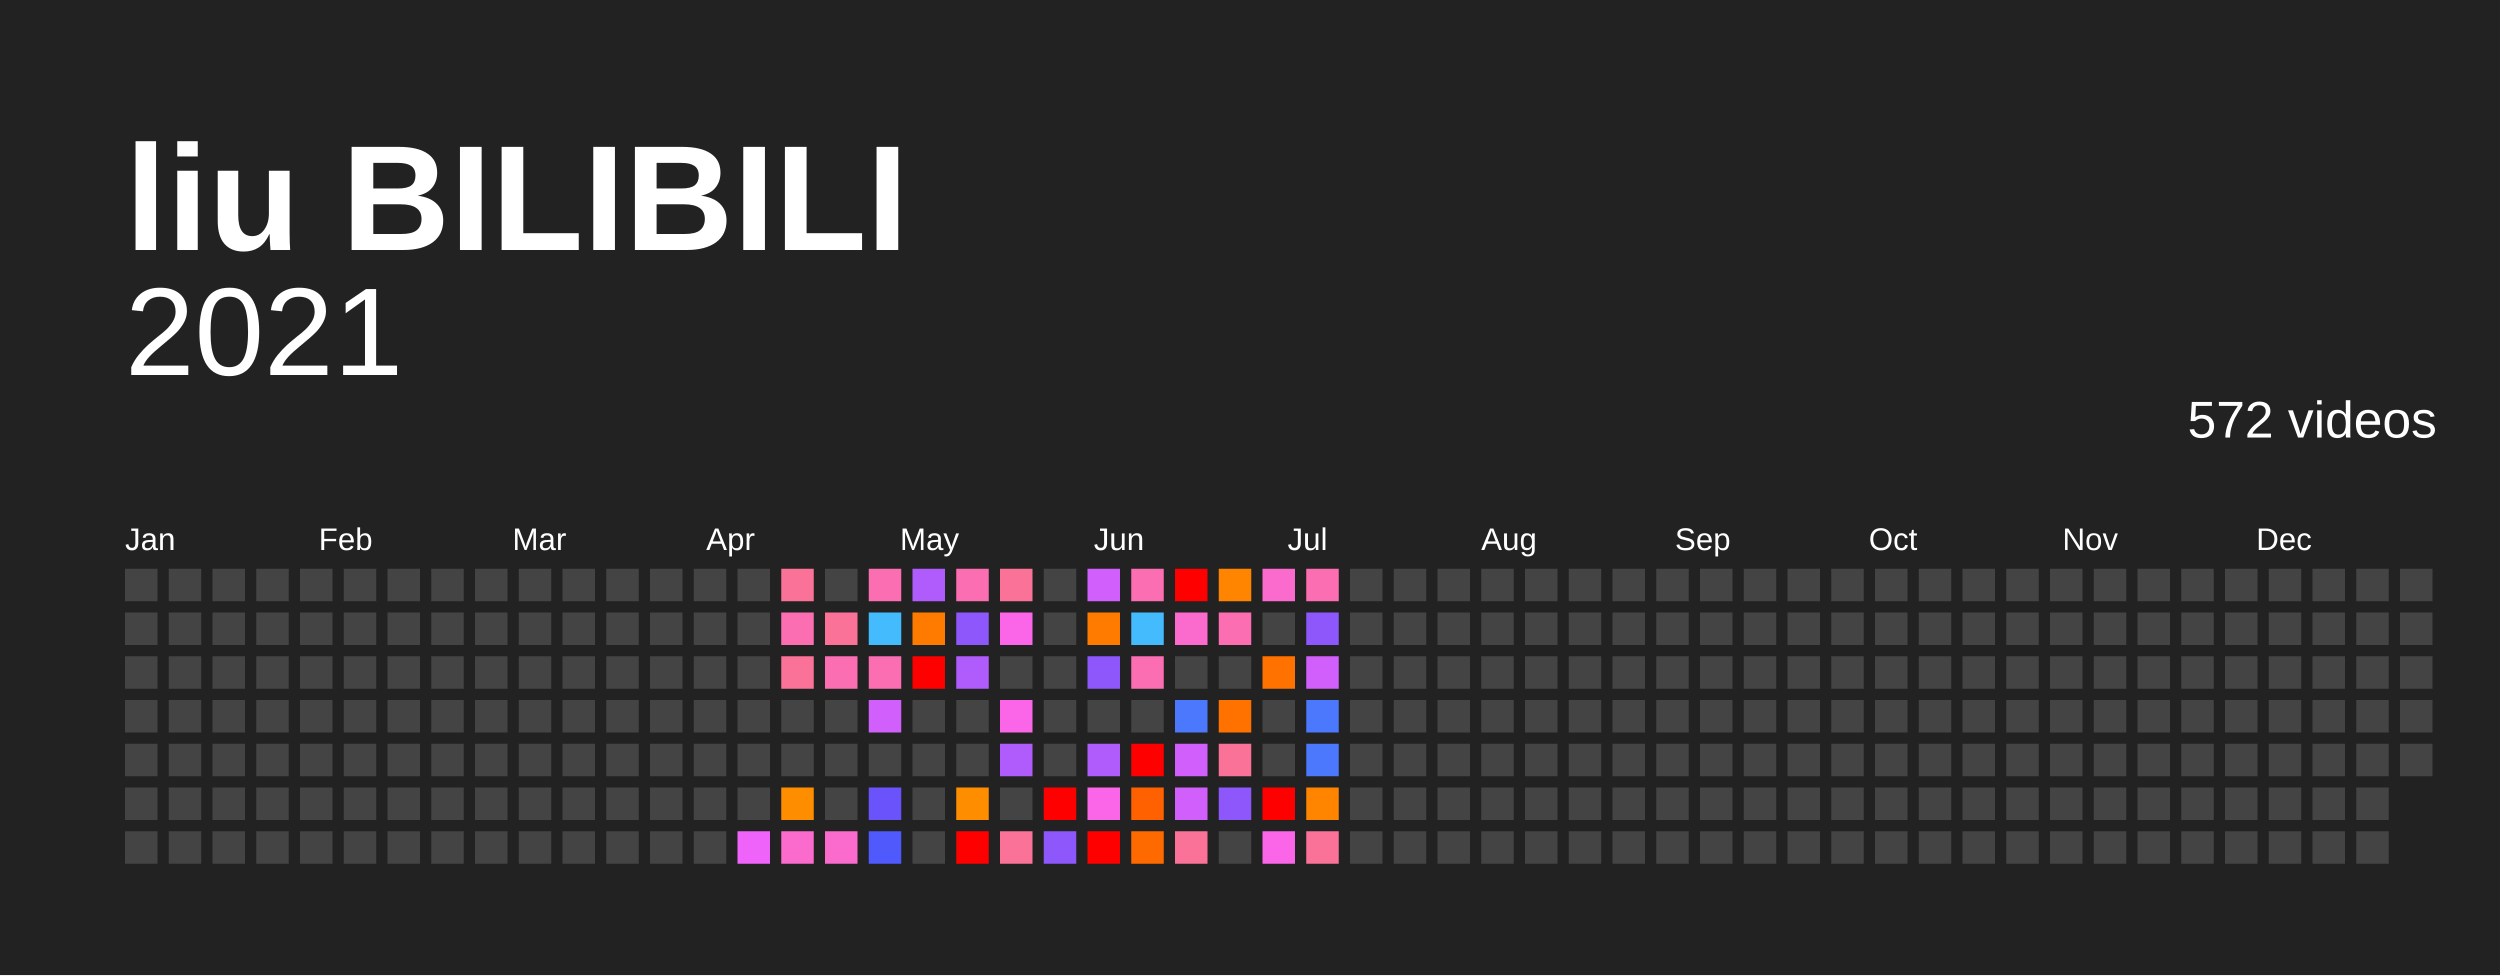
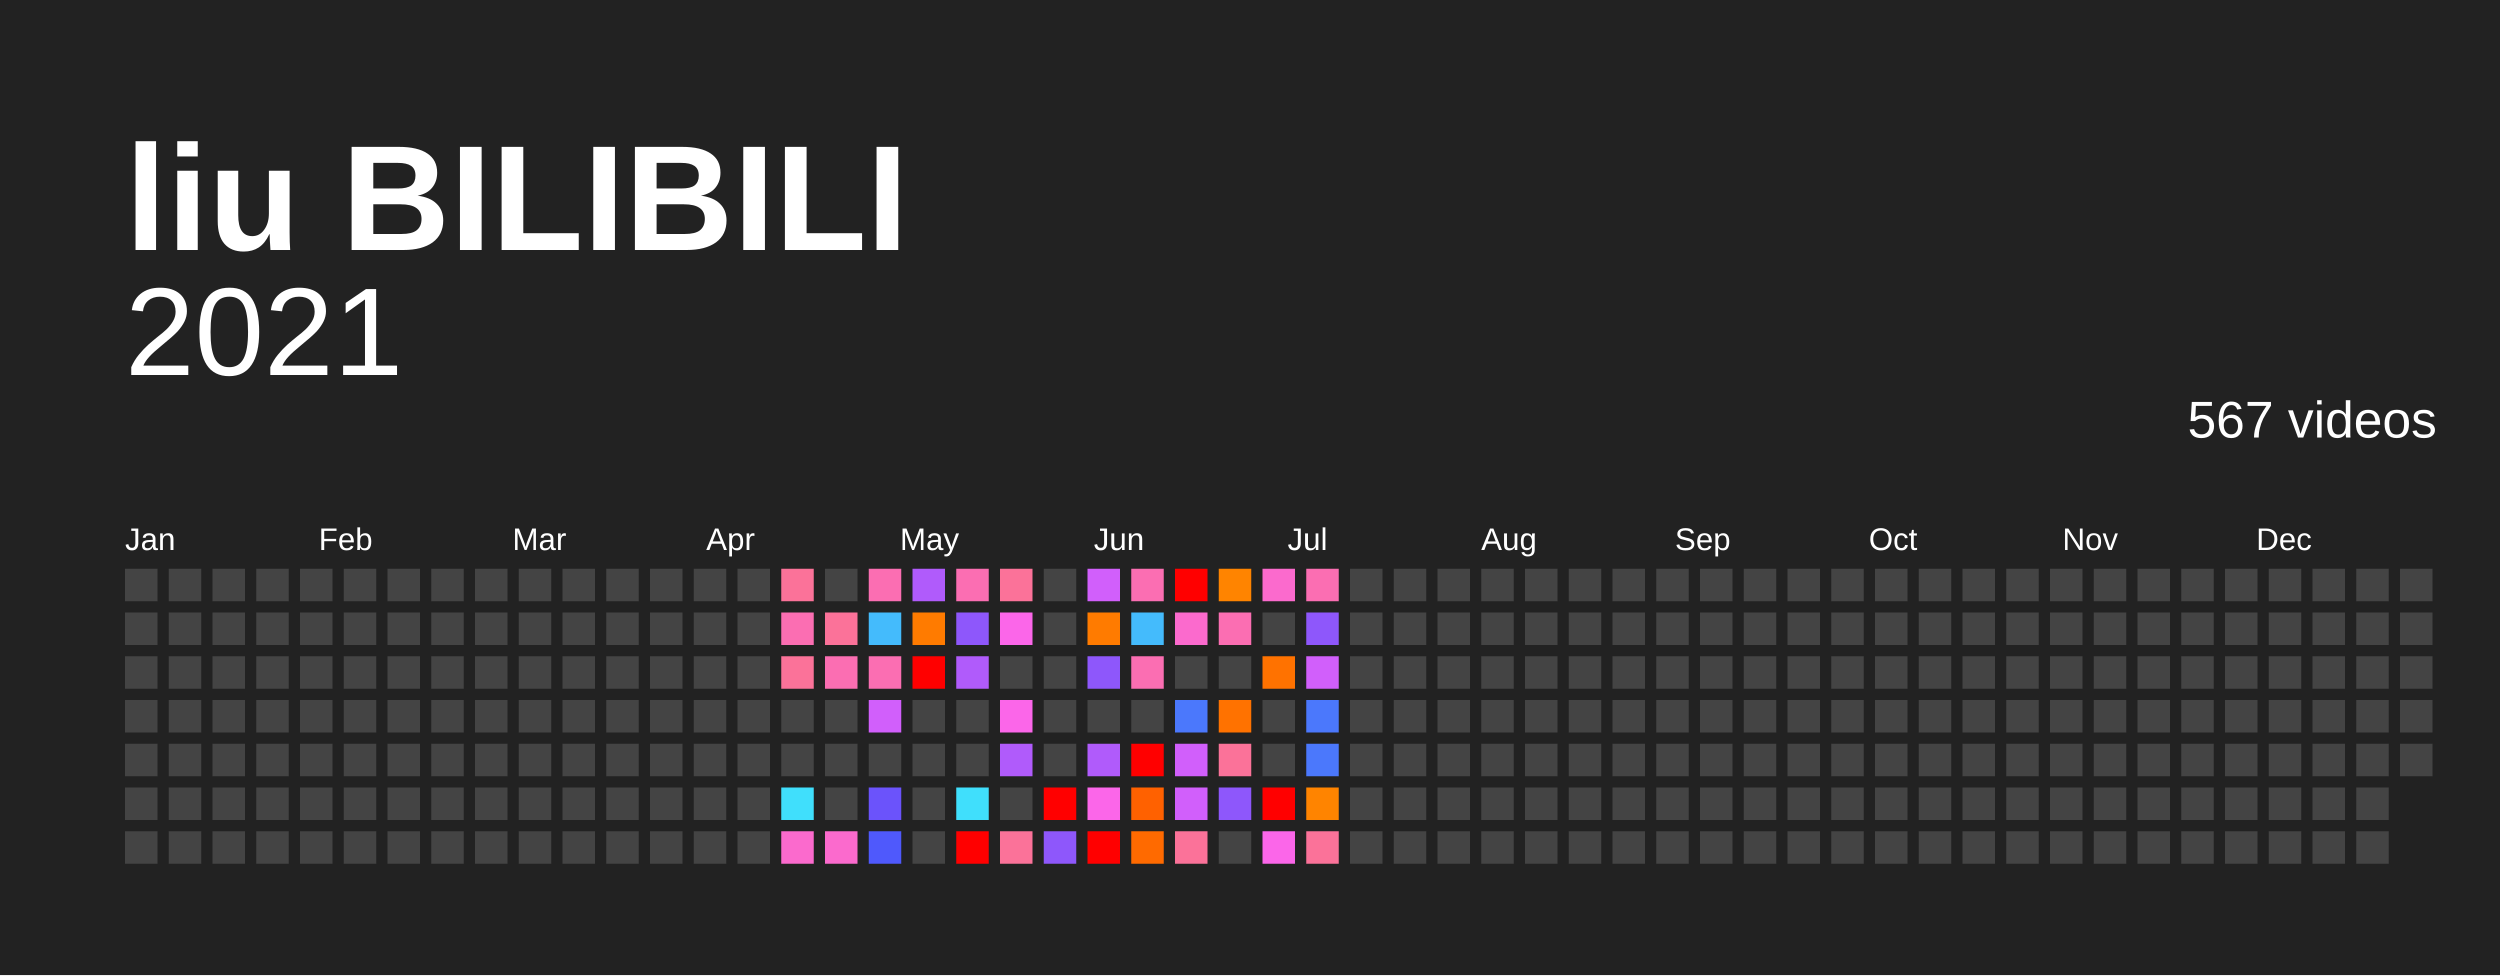
<svg xmlns="http://www.w3.org/2000/svg" baseProfile="full" height="78mm" version="1.1" viewBox="0,0,200,78" width="200mm">
  <defs />
  <rect fill="#222222" height="78" width="200" x="0" y="0" />
  <text fill="#FFFFFF" style="font-size:12px; font-family:Arial; font-weight:bold;" x="10" y="20">liu BILIBILI</text>
  <text alignment-baseline="hanging" fill="#FFFFFF" style="font-size:10.0px; font-family:Arial;" x="10" y="30">2021</text>
-   <text alignment-baseline="hanging" fill="#FFFFFF" style="font-size:4.125px; font-family:Arial;" x="175" y="35">572 videos</text>
+   <text alignment-baseline="hanging" fill="#FFFFFF" style="font-size:4.125px; font-family:Arial;" x="175" y="35">567 videos</text>
  <text fill="#FFFFFF" style="font-size:2.5px; font-family:Arial" x="10.0" y="44">Jan</text>
  <text fill="#FFFFFF" style="font-size:2.5px; font-family:Arial" x="25.5" y="44">Feb</text>
  <text fill="#FFFFFF" style="font-size:2.5px; font-family:Arial" x="41.0" y="44">Mar</text>
  <text fill="#FFFFFF" style="font-size:2.5px; font-family:Arial" x="56.5" y="44">Apr</text>
  <text fill="#FFFFFF" style="font-size:2.5px; font-family:Arial" x="72.0" y="44">May</text>
  <text fill="#FFFFFF" style="font-size:2.5px; font-family:Arial" x="87.5" y="44">Jun</text>
  <text fill="#FFFFFF" style="font-size:2.5px; font-family:Arial" x="103.0" y="44">Jul</text>
  <text fill="#FFFFFF" style="font-size:2.5px; font-family:Arial" x="118.5" y="44">Aug</text>
  <text fill="#FFFFFF" style="font-size:2.5px; font-family:Arial" x="134.0" y="44">Sep</text>
  <text fill="#FFFFFF" style="font-size:2.5px; font-family:Arial" x="149.5" y="44">Oct</text>
  <text fill="#FFFFFF" style="font-size:2.5px; font-family:Arial" x="165.0" y="44">Nov</text>
  <text fill="#FFFFFF" style="font-size:2.5px; font-family:Arial" x="180.5" y="44">Dec</text>
  <rect fill="#444444" height="2.6" width="2.6" x="10.0" y="45.5" />
  <rect fill="#444444" height="2.6" width="2.6" x="10.0" y="49.0" />
  <rect fill="#444444" height="2.6" width="2.6" x="10.0" y="52.5" />
  <rect fill="#444444" height="2.6" width="2.6" x="10.0" y="56.0" />
  <rect fill="#444444" height="2.6" width="2.6" x="10.0" y="59.5" />
  <rect fill="#444444" height="2.6" width="2.6" x="10.0" y="63.0" />
  <rect fill="#444444" height="2.6" width="2.6" x="10.0" y="66.5" />
  <rect fill="#444444" height="2.6" width="2.6" x="13.5" y="45.5" />
  <rect fill="#444444" height="2.6" width="2.6" x="13.5" y="49.0" />
  <rect fill="#444444" height="2.6" width="2.6" x="13.5" y="52.5" />
  <rect fill="#444444" height="2.6" width="2.6" x="13.5" y="56.0" />
  <rect fill="#444444" height="2.6" width="2.6" x="13.5" y="59.5" />
  <rect fill="#444444" height="2.6" width="2.6" x="13.5" y="63.0" />
  <rect fill="#444444" height="2.6" width="2.6" x="13.5" y="66.5" />
  <rect fill="#444444" height="2.6" width="2.6" x="17.0" y="45.5" />
  <rect fill="#444444" height="2.6" width="2.6" x="17.0" y="49.0" />
  <rect fill="#444444" height="2.6" width="2.6" x="17.0" y="52.5" />
  <rect fill="#444444" height="2.6" width="2.6" x="17.0" y="56.0" />
  <rect fill="#444444" height="2.6" width="2.6" x="17.0" y="59.5" />
  <rect fill="#444444" height="2.6" width="2.6" x="17.0" y="63.0" />
  <rect fill="#444444" height="2.6" width="2.6" x="17.0" y="66.5" />
  <rect fill="#444444" height="2.6" width="2.6" x="20.5" y="45.5" />
  <rect fill="#444444" height="2.6" width="2.6" x="20.5" y="49.0" />
  <rect fill="#444444" height="2.6" width="2.6" x="20.5" y="52.5" />
  <rect fill="#444444" height="2.6" width="2.6" x="20.5" y="56.0" />
  <rect fill="#444444" height="2.6" width="2.6" x="20.5" y="59.5" />
  <rect fill="#444444" height="2.6" width="2.6" x="20.5" y="63.0" />
  <rect fill="#444444" height="2.6" width="2.6" x="20.5" y="66.5" />
  <rect fill="#444444" height="2.6" width="2.6" x="24.0" y="45.5" />
  <rect fill="#444444" height="2.6" width="2.6" x="24.0" y="49.0" />
  <rect fill="#444444" height="2.6" width="2.6" x="24.0" y="52.5" />
  <rect fill="#444444" height="2.6" width="2.6" x="24.0" y="56.0" />
  <rect fill="#444444" height="2.6" width="2.6" x="24.0" y="59.5" />
  <rect fill="#444444" height="2.6" width="2.6" x="24.0" y="63.0" />
  <rect fill="#444444" height="2.6" width="2.6" x="24.0" y="66.5" />
  <rect fill="#444444" height="2.6" width="2.6" x="27.5" y="45.5" />
  <rect fill="#444444" height="2.6" width="2.6" x="27.5" y="49.0" />
  <rect fill="#444444" height="2.6" width="2.6" x="27.5" y="52.5" />
  <rect fill="#444444" height="2.6" width="2.6" x="27.5" y="56.0" />
  <rect fill="#444444" height="2.6" width="2.6" x="27.5" y="59.5" />
  <rect fill="#444444" height="2.6" width="2.6" x="27.5" y="63.0" />
  <rect fill="#444444" height="2.6" width="2.6" x="27.5" y="66.5" />
  <rect fill="#444444" height="2.6" width="2.6" x="31.0" y="45.5" />
  <rect fill="#444444" height="2.6" width="2.6" x="31.0" y="49.0" />
  <rect fill="#444444" height="2.6" width="2.6" x="31.0" y="52.5" />
  <rect fill="#444444" height="2.6" width="2.6" x="31.0" y="56.0" />
  <rect fill="#444444" height="2.6" width="2.6" x="31.0" y="59.5" />
  <rect fill="#444444" height="2.6" width="2.6" x="31.0" y="63.0" />
  <rect fill="#444444" height="2.6" width="2.6" x="31.0" y="66.5" />
  <rect fill="#444444" height="2.6" width="2.6" x="34.5" y="45.5" />
  <rect fill="#444444" height="2.6" width="2.6" x="34.5" y="49.0" />
  <rect fill="#444444" height="2.6" width="2.6" x="34.5" y="52.5" />
  <rect fill="#444444" height="2.6" width="2.6" x="34.5" y="56.0" />
  <rect fill="#444444" height="2.6" width="2.6" x="34.5" y="59.5" />
  <rect fill="#444444" height="2.6" width="2.6" x="34.5" y="63.0" />
  <rect fill="#444444" height="2.6" width="2.6" x="34.5" y="66.5" />
  <rect fill="#444444" height="2.6" width="2.6" x="38.0" y="45.5" />
  <rect fill="#444444" height="2.6" width="2.6" x="38.0" y="49.0" />
  <rect fill="#444444" height="2.6" width="2.6" x="38.0" y="52.5" />
  <rect fill="#444444" height="2.6" width="2.6" x="38.0" y="56.0" />
  <rect fill="#444444" height="2.6" width="2.6" x="38.0" y="59.5" />
  <rect fill="#444444" height="2.6" width="2.6" x="38.0" y="63.0" />
  <rect fill="#444444" height="2.6" width="2.6" x="38.0" y="66.5" />
  <rect fill="#444444" height="2.6" width="2.6" x="41.5" y="45.5" />
  <rect fill="#444444" height="2.6" width="2.6" x="41.5" y="49.0" />
  <rect fill="#444444" height="2.6" width="2.6" x="41.5" y="52.5" />
  <rect fill="#444444" height="2.6" width="2.6" x="41.5" y="56.0" />
  <rect fill="#444444" height="2.6" width="2.6" x="41.5" y="59.5" />
  <rect fill="#444444" height="2.6" width="2.6" x="41.5" y="63.0" />
  <rect fill="#444444" height="2.6" width="2.6" x="41.5" y="66.5" />
  <rect fill="#444444" height="2.6" width="2.6" x="45.0" y="45.5" />
  <rect fill="#444444" height="2.6" width="2.6" x="45.0" y="49.0" />
  <rect fill="#444444" height="2.6" width="2.6" x="45.0" y="52.5" />
  <rect fill="#444444" height="2.6" width="2.6" x="45.0" y="56.0" />
  <rect fill="#444444" height="2.6" width="2.6" x="45.0" y="59.5" />
  <rect fill="#444444" height="2.6" width="2.6" x="45.0" y="63.0" />
  <rect fill="#444444" height="2.6" width="2.6" x="45.0" y="66.5" />
  <rect fill="#444444" height="2.6" width="2.6" x="48.5" y="45.5" />
  <rect fill="#444444" height="2.6" width="2.6" x="48.5" y="49.0" />
  <rect fill="#444444" height="2.6" width="2.6" x="48.5" y="52.5" />
  <rect fill="#444444" height="2.6" width="2.6" x="48.5" y="56.0" />
  <rect fill="#444444" height="2.6" width="2.6" x="48.5" y="59.5" />
  <rect fill="#444444" height="2.6" width="2.6" x="48.5" y="63.0" />
  <rect fill="#444444" height="2.6" width="2.6" x="48.5" y="66.5" />
  <rect fill="#444444" height="2.6" width="2.6" x="52.0" y="45.5" />
  <rect fill="#444444" height="2.6" width="2.6" x="52.0" y="49.0" />
  <rect fill="#444444" height="2.6" width="2.6" x="52.0" y="52.5" />
  <rect fill="#444444" height="2.6" width="2.6" x="52.0" y="56.0" />
  <rect fill="#444444" height="2.6" width="2.6" x="52.0" y="59.5" />
  <rect fill="#444444" height="2.6" width="2.6" x="52.0" y="63.0" />
  <rect fill="#444444" height="2.6" width="2.6" x="52.0" y="66.5" />
  <rect fill="#444444" height="2.6" width="2.6" x="55.5" y="45.5" />
  <rect fill="#444444" height="2.6" width="2.6" x="55.5" y="49.0" />
  <rect fill="#444444" height="2.6" width="2.6" x="55.5" y="52.5" />
  <rect fill="#444444" height="2.6" width="2.6" x="55.5" y="56.0" />
  <rect fill="#444444" height="2.6" width="2.6" x="55.5" y="59.5" />
  <rect fill="#444444" height="2.6" width="2.6" x="55.5" y="63.0" />
  <rect fill="#444444" height="2.6" width="2.6" x="55.5" y="66.5" />
  <rect fill="#444444" height="2.6" width="2.6" x="59.0" y="45.5" />
  <rect fill="#444444" height="2.6" width="2.6" x="59.0" y="49.0" />
  <rect fill="#444444" height="2.6" width="2.6" x="59.0" y="52.5" />
  <rect fill="#444444" height="2.6" width="2.6" x="59.0" y="56.0" />
  <rect fill="#444444" height="2.6" width="2.6" x="59.0" y="59.5" />
  <rect fill="#444444" height="2.6" width="2.6" x="59.0" y="63.0" />
-   <rect fill="#f063fb" height="2.6" width="2.6" x="59.0" y="66.5" />
+   <rect fill="#444444" height="2.6" width="2.6" x="59.0" y="66.5" />
  <rect fill="#fb7299" height="2.6" width="2.6" x="62.5" y="45.5" />
  <rect fill="#fb6eb2" height="2.6" width="2.6" x="62.5" y="49.0" />
  <rect fill="#fb7299" height="2.6" width="2.6" x="62.5" y="52.5" />
  <rect fill="#444444" height="2.6" width="2.6" x="62.5" y="56.0" />
  <rect fill="#444444" height="2.6" width="2.6" x="62.5" y="59.5" />
-   <rect fill="#ff8d00" height="2.6" width="2.6" x="62.5" y="63.0" />
+   <rect fill="#40dffc" height="2.6" width="2.6" x="62.5" y="63.0" />
  <rect fill="#fb6acd" height="2.6" width="2.6" x="62.5" y="66.5" />
  <rect fill="#444444" height="2.6" width="2.6" x="66.0" y="45.5" />
  <rect fill="#fb7299" height="2.6" width="2.6" x="66.0" y="49.0" />
  <rect fill="#fb6eb2" height="2.6" width="2.6" x="66.0" y="52.5" />
  <rect fill="#444444" height="2.6" width="2.6" x="66.0" y="56.0" />
  <rect fill="#444444" height="2.6" width="2.6" x="66.0" y="59.5" />
  <rect fill="#444444" height="2.6" width="2.6" x="66.0" y="63.0" />
  <rect fill="#fb6acd" height="2.6" width="2.6" x="66.0" y="66.5" />
  <rect fill="#fb6eb2" height="2.6" width="2.6" x="69.5" y="45.5" />
  <rect fill="#44bbfc" height="2.6" width="2.6" x="69.5" y="49.0" />
  <rect fill="#fb6eb2" height="2.6" width="2.6" x="69.5" y="52.5" />
  <rect fill="#d15ffb" height="2.6" width="2.6" x="69.5" y="56.0" />
  <rect fill="#444444" height="2.6" width="2.6" x="69.5" y="59.5" />
  <rect fill="#6b53fb" height="2.6" width="2.6" x="69.5" y="63.0" />
  <rect fill="#4f59fc" height="2.6" width="2.6" x="69.5" y="66.5" />
  <rect fill="#b05bfb" height="2.6" width="2.6" x="73.0" y="45.5" />
  <rect fill="#ff7b00" height="2.6" width="2.6" x="73.0" y="49.0" />
  <rect fill="red" height="2.6" width="2.6" x="73.0" y="52.5" />
  <rect fill="#444444" height="2.6" width="2.6" x="73.0" y="56.0" />
  <rect fill="#444444" height="2.6" width="2.6" x="73.0" y="59.5" />
  <rect fill="#444444" height="2.6" width="2.6" x="73.0" y="63.0" />
  <rect fill="#444444" height="2.6" width="2.6" x="73.0" y="66.5" />
  <rect fill="#fb6eb2" height="2.6" width="2.6" x="76.5" y="45.5" />
  <rect fill="#8e57fb" height="2.6" width="2.6" x="76.5" y="49.0" />
  <rect fill="#b05bfb" height="2.6" width="2.6" x="76.5" y="52.5" />
  <rect fill="#444444" height="2.6" width="2.6" x="76.5" y="56.0" />
  <rect fill="#444444" height="2.6" width="2.6" x="76.5" y="59.5" />
-   <rect fill="#ff8d00" height="2.6" width="2.6" x="76.5" y="63.0" />
+   <rect fill="#40dffc" height="2.6" width="2.6" x="76.5" y="63.0" />
  <rect fill="red" height="2.6" width="2.6" x="76.5" y="66.5" />
  <rect fill="#fb7299" height="2.6" width="2.6" x="80.0" y="45.5" />
  <rect fill="#fb66e9" height="2.6" width="2.6" x="80.0" y="49.0" />
  <rect fill="#444444" height="2.6" width="2.6" x="80.0" y="52.5" />
  <rect fill="#fb66e9" height="2.6" width="2.6" x="80.0" y="56.0" />
  <rect fill="#b05bfb" height="2.6" width="2.6" x="80.0" y="59.5" />
  <rect fill="#444444" height="2.6" width="2.6" x="80.0" y="63.0" />
  <rect fill="#fb7299" height="2.6" width="2.6" x="80.0" y="66.5" />
  <rect fill="#444444" height="2.6" width="2.6" x="83.5" y="45.5" />
  <rect fill="#444444" height="2.6" width="2.6" x="83.5" y="49.0" />
  <rect fill="#444444" height="2.6" width="2.6" x="83.5" y="52.5" />
  <rect fill="#444444" height="2.6" width="2.6" x="83.5" y="56.0" />
  <rect fill="#444444" height="2.6" width="2.6" x="83.5" y="59.5" />
  <rect fill="red" height="2.6" width="2.6" x="83.5" y="63.0" />
  <rect fill="#8e57fb" height="2.6" width="2.6" x="83.5" y="66.5" />
  <rect fill="#d15ffb" height="2.6" width="2.6" x="87.0" y="45.5" />
  <rect fill="#ff7b00" height="2.6" width="2.6" x="87.0" y="49.0" />
  <rect fill="#8e57fb" height="2.6" width="2.6" x="87.0" y="52.5" />
  <rect fill="#444444" height="2.6" width="2.6" x="87.0" y="56.0" />
  <rect fill="#b05bfb" height="2.6" width="2.6" x="87.0" y="59.5" />
  <rect fill="#fb66e9" height="2.6" width="2.6" x="87.0" y="63.0" />
  <rect fill="red" height="2.6" width="2.6" x="87.0" y="66.5" />
  <rect fill="#fb6eb2" height="2.6" width="2.6" x="90.5" y="45.5" />
  <rect fill="#44bbfc" height="2.6" width="2.6" x="90.5" y="49.0" />
  <rect fill="#fb6eb2" height="2.6" width="2.6" x="90.5" y="52.5" />
  <rect fill="#444444" height="2.6" width="2.6" x="90.5" y="56.0" />
  <rect fill="red" height="2.6" width="2.6" x="90.5" y="59.5" />
  <rect fill="#ff6100" height="2.6" width="2.6" x="90.5" y="63.0" />
  <rect fill="#ff6a00" height="2.6" width="2.6" x="90.5" y="66.5" />
  <rect fill="red" height="2.6" width="2.6" x="94.0" y="45.5" />
  <rect fill="#fb6acd" height="2.6" width="2.6" x="94.0" y="49.0" />
  <rect fill="#444444" height="2.6" width="2.6" x="94.0" y="52.5" />
  <rect fill="#4b78fc" height="2.6" width="2.6" x="94.0" y="56.0" />
  <rect fill="#d15ffb" height="2.6" width="2.6" x="94.0" y="59.5" />
  <rect fill="#d15ffb" height="2.6" width="2.6" x="94.0" y="63.0" />
  <rect fill="#fb7299" height="2.6" width="2.6" x="94.0" y="66.5" />
  <rect fill="#ff8400" height="2.6" width="2.6" x="97.5" y="45.5" />
  <rect fill="#fb6eb2" height="2.6" width="2.6" x="97.5" y="49.0" />
  <rect fill="#444444" height="2.6" width="2.6" x="97.5" y="52.5" />
  <rect fill="#ff7200" height="2.6" width="2.6" x="97.5" y="56.0" />
  <rect fill="#fb7299" height="2.6" width="2.6" x="97.5" y="59.5" />
  <rect fill="#8e57fb" height="2.6" width="2.6" x="97.5" y="63.0" />
  <rect fill="#444444" height="2.6" width="2.6" x="97.5" y="66.5" />
  <rect fill="#fb6acd" height="2.6" width="2.6" x="101.0" y="45.5" />
  <rect fill="#444444" height="2.6" width="2.6" x="101.0" y="49.0" />
  <rect fill="#ff7200" height="2.6" width="2.6" x="101.0" y="52.5" />
  <rect fill="#444444" height="2.6" width="2.6" x="101.0" y="56.0" />
  <rect fill="#444444" height="2.6" width="2.6" x="101.0" y="59.5" />
  <rect fill="red" height="2.6" width="2.6" x="101.0" y="63.0" />
  <rect fill="#fb66e9" height="2.6" width="2.6" x="101.0" y="66.5" />
  <rect fill="#fb6eb2" height="2.6" width="2.6" x="104.5" y="45.5" />
  <rect fill="#8e57fb" height="2.6" width="2.6" x="104.5" y="49.0" />
  <rect fill="#d15ffb" height="2.6" width="2.6" x="104.5" y="52.5" />
  <rect fill="#4b78fc" height="2.6" width="2.6" x="104.5" y="56.0" />
  <rect fill="#4b78fc" height="2.6" width="2.6" x="104.5" y="59.5" />
  <rect fill="#ff8400" height="2.6" width="2.6" x="104.5" y="63.0" />
  <rect fill="#fb7299" height="2.6" width="2.6" x="104.5" y="66.5" />
  <rect fill="#444444" height="2.6" width="2.6" x="108.0" y="45.5" />
  <rect fill="#444444" height="2.6" width="2.6" x="108.0" y="49.0" />
  <rect fill="#444444" height="2.6" width="2.6" x="108.0" y="52.5" />
  <rect fill="#444444" height="2.6" width="2.6" x="108.0" y="56.0" />
  <rect fill="#444444" height="2.6" width="2.6" x="108.0" y="59.5" />
  <rect fill="#444444" height="2.6" width="2.6" x="108.0" y="63.0" />
  <rect fill="#444444" height="2.6" width="2.6" x="108.0" y="66.5" />
  <rect fill="#444444" height="2.6" width="2.6" x="111.5" y="45.5" />
  <rect fill="#444444" height="2.6" width="2.6" x="111.5" y="49.0" />
  <rect fill="#444444" height="2.6" width="2.6" x="111.5" y="52.5" />
  <rect fill="#444444" height="2.6" width="2.6" x="111.5" y="56.0" />
  <rect fill="#444444" height="2.6" width="2.6" x="111.5" y="59.5" />
  <rect fill="#444444" height="2.6" width="2.6" x="111.5" y="63.0" />
  <rect fill="#444444" height="2.6" width="2.6" x="111.5" y="66.5" />
  <rect fill="#444444" height="2.6" width="2.6" x="115.0" y="45.5" />
  <rect fill="#444444" height="2.6" width="2.6" x="115.0" y="49.0" />
  <rect fill="#444444" height="2.6" width="2.6" x="115.0" y="52.5" />
  <rect fill="#444444" height="2.6" width="2.6" x="115.0" y="56.0" />
  <rect fill="#444444" height="2.6" width="2.6" x="115.0" y="59.5" />
  <rect fill="#444444" height="2.6" width="2.6" x="115.0" y="63.0" />
  <rect fill="#444444" height="2.6" width="2.6" x="115.0" y="66.5" />
  <rect fill="#444444" height="2.6" width="2.6" x="118.5" y="45.5" />
  <rect fill="#444444" height="2.6" width="2.6" x="118.5" y="49.0" />
  <rect fill="#444444" height="2.6" width="2.6" x="118.5" y="52.5" />
  <rect fill="#444444" height="2.6" width="2.6" x="118.5" y="56.0" />
  <rect fill="#444444" height="2.6" width="2.6" x="118.5" y="59.5" />
  <rect fill="#444444" height="2.6" width="2.6" x="118.5" y="63.0" />
  <rect fill="#444444" height="2.6" width="2.6" x="118.5" y="66.5" />
  <rect fill="#444444" height="2.6" width="2.6" x="122.0" y="45.5" />
  <rect fill="#444444" height="2.6" width="2.6" x="122.0" y="49.0" />
  <rect fill="#444444" height="2.6" width="2.6" x="122.0" y="52.5" />
  <rect fill="#444444" height="2.6" width="2.6" x="122.0" y="56.0" />
  <rect fill="#444444" height="2.6" width="2.6" x="122.0" y="59.5" />
  <rect fill="#444444" height="2.6" width="2.6" x="122.0" y="63.0" />
  <rect fill="#444444" height="2.6" width="2.6" x="122.0" y="66.5" />
  <rect fill="#444444" height="2.6" width="2.6" x="125.5" y="45.5" />
  <rect fill="#444444" height="2.6" width="2.6" x="125.5" y="49.0" />
  <rect fill="#444444" height="2.6" width="2.6" x="125.5" y="52.5" />
  <rect fill="#444444" height="2.6" width="2.6" x="125.5" y="56.0" />
  <rect fill="#444444" height="2.6" width="2.6" x="125.5" y="59.5" />
  <rect fill="#444444" height="2.6" width="2.6" x="125.5" y="63.0" />
  <rect fill="#444444" height="2.6" width="2.6" x="125.5" y="66.5" />
  <rect fill="#444444" height="2.6" width="2.6" x="129.0" y="45.5" />
  <rect fill="#444444" height="2.6" width="2.6" x="129.0" y="49.0" />
  <rect fill="#444444" height="2.6" width="2.6" x="129.0" y="52.5" />
  <rect fill="#444444" height="2.6" width="2.6" x="129.0" y="56.0" />
  <rect fill="#444444" height="2.6" width="2.6" x="129.0" y="59.5" />
  <rect fill="#444444" height="2.6" width="2.6" x="129.0" y="63.0" />
  <rect fill="#444444" height="2.6" width="2.6" x="129.0" y="66.5" />
  <rect fill="#444444" height="2.6" width="2.6" x="132.5" y="45.5" />
  <rect fill="#444444" height="2.6" width="2.6" x="132.5" y="49.0" />
  <rect fill="#444444" height="2.6" width="2.6" x="132.5" y="52.5" />
  <rect fill="#444444" height="2.6" width="2.6" x="132.5" y="56.0" />
  <rect fill="#444444" height="2.6" width="2.6" x="132.5" y="59.5" />
  <rect fill="#444444" height="2.6" width="2.6" x="132.5" y="63.0" />
  <rect fill="#444444" height="2.6" width="2.6" x="132.5" y="66.5" />
  <rect fill="#444444" height="2.6" width="2.6" x="136.0" y="45.5" />
  <rect fill="#444444" height="2.6" width="2.6" x="136.0" y="49.0" />
  <rect fill="#444444" height="2.6" width="2.6" x="136.0" y="52.5" />
  <rect fill="#444444" height="2.6" width="2.6" x="136.0" y="56.0" />
  <rect fill="#444444" height="2.6" width="2.6" x="136.0" y="59.5" />
  <rect fill="#444444" height="2.6" width="2.6" x="136.0" y="63.0" />
  <rect fill="#444444" height="2.6" width="2.6" x="136.0" y="66.5" />
  <rect fill="#444444" height="2.6" width="2.6" x="139.5" y="45.5" />
  <rect fill="#444444" height="2.6" width="2.6" x="139.5" y="49.0" />
  <rect fill="#444444" height="2.6" width="2.6" x="139.5" y="52.5" />
  <rect fill="#444444" height="2.6" width="2.6" x="139.5" y="56.0" />
  <rect fill="#444444" height="2.6" width="2.6" x="139.5" y="59.5" />
  <rect fill="#444444" height="2.6" width="2.6" x="139.5" y="63.0" />
  <rect fill="#444444" height="2.6" width="2.6" x="139.5" y="66.5" />
  <rect fill="#444444" height="2.6" width="2.6" x="143.0" y="45.5" />
  <rect fill="#444444" height="2.6" width="2.6" x="143.0" y="49.0" />
  <rect fill="#444444" height="2.6" width="2.6" x="143.0" y="52.5" />
  <rect fill="#444444" height="2.6" width="2.6" x="143.0" y="56.0" />
  <rect fill="#444444" height="2.6" width="2.6" x="143.0" y="59.5" />
  <rect fill="#444444" height="2.6" width="2.6" x="143.0" y="63.0" />
  <rect fill="#444444" height="2.6" width="2.6" x="143.0" y="66.5" />
  <rect fill="#444444" height="2.6" width="2.6" x="146.5" y="45.5" />
  <rect fill="#444444" height="2.6" width="2.6" x="146.5" y="49.0" />
  <rect fill="#444444" height="2.6" width="2.6" x="146.5" y="52.5" />
  <rect fill="#444444" height="2.6" width="2.6" x="146.5" y="56.0" />
  <rect fill="#444444" height="2.6" width="2.6" x="146.5" y="59.5" />
  <rect fill="#444444" height="2.6" width="2.6" x="146.5" y="63.0" />
  <rect fill="#444444" height="2.6" width="2.6" x="146.5" y="66.5" />
  <rect fill="#444444" height="2.6" width="2.6" x="150.0" y="45.5" />
  <rect fill="#444444" height="2.6" width="2.6" x="150.0" y="49.0" />
  <rect fill="#444444" height="2.6" width="2.6" x="150.0" y="52.5" />
  <rect fill="#444444" height="2.6" width="2.6" x="150.0" y="56.0" />
  <rect fill="#444444" height="2.6" width="2.6" x="150.0" y="59.5" />
  <rect fill="#444444" height="2.6" width="2.6" x="150.0" y="63.0" />
  <rect fill="#444444" height="2.6" width="2.6" x="150.0" y="66.5" />
  <rect fill="#444444" height="2.6" width="2.6" x="153.5" y="45.5" />
  <rect fill="#444444" height="2.6" width="2.6" x="153.5" y="49.0" />
  <rect fill="#444444" height="2.6" width="2.6" x="153.5" y="52.5" />
  <rect fill="#444444" height="2.6" width="2.6" x="153.5" y="56.0" />
  <rect fill="#444444" height="2.6" width="2.6" x="153.5" y="59.5" />
  <rect fill="#444444" height="2.6" width="2.6" x="153.5" y="63.0" />
  <rect fill="#444444" height="2.6" width="2.6" x="153.5" y="66.5" />
  <rect fill="#444444" height="2.6" width="2.6" x="157.0" y="45.5" />
  <rect fill="#444444" height="2.6" width="2.6" x="157.0" y="49.0" />
  <rect fill="#444444" height="2.6" width="2.6" x="157.0" y="52.5" />
  <rect fill="#444444" height="2.6" width="2.6" x="157.0" y="56.0" />
  <rect fill="#444444" height="2.6" width="2.6" x="157.0" y="59.5" />
  <rect fill="#444444" height="2.6" width="2.6" x="157.0" y="63.0" />
  <rect fill="#444444" height="2.6" width="2.6" x="157.0" y="66.5" />
  <rect fill="#444444" height="2.6" width="2.6" x="160.5" y="45.5" />
  <rect fill="#444444" height="2.6" width="2.6" x="160.5" y="49.0" />
  <rect fill="#444444" height="2.6" width="2.6" x="160.5" y="52.5" />
  <rect fill="#444444" height="2.6" width="2.6" x="160.5" y="56.0" />
  <rect fill="#444444" height="2.6" width="2.6" x="160.5" y="59.5" />
  <rect fill="#444444" height="2.6" width="2.6" x="160.5" y="63.0" />
  <rect fill="#444444" height="2.6" width="2.6" x="160.5" y="66.5" />
  <rect fill="#444444" height="2.6" width="2.6" x="164.0" y="45.5" />
  <rect fill="#444444" height="2.6" width="2.6" x="164.0" y="49.0" />
  <rect fill="#444444" height="2.6" width="2.6" x="164.0" y="52.5" />
  <rect fill="#444444" height="2.6" width="2.6" x="164.0" y="56.0" />
  <rect fill="#444444" height="2.6" width="2.6" x="164.0" y="59.5" />
  <rect fill="#444444" height="2.6" width="2.6" x="164.0" y="63.0" />
  <rect fill="#444444" height="2.6" width="2.6" x="164.0" y="66.5" />
  <rect fill="#444444" height="2.6" width="2.6" x="167.5" y="45.5" />
  <rect fill="#444444" height="2.6" width="2.6" x="167.5" y="49.0" />
  <rect fill="#444444" height="2.6" width="2.6" x="167.5" y="52.5" />
  <rect fill="#444444" height="2.6" width="2.6" x="167.5" y="56.0" />
  <rect fill="#444444" height="2.6" width="2.6" x="167.5" y="59.5" />
  <rect fill="#444444" height="2.6" width="2.6" x="167.5" y="63.0" />
  <rect fill="#444444" height="2.6" width="2.6" x="167.5" y="66.5" />
  <rect fill="#444444" height="2.6" width="2.6" x="171.0" y="45.5" />
  <rect fill="#444444" height="2.6" width="2.6" x="171.0" y="49.0" />
  <rect fill="#444444" height="2.6" width="2.6" x="171.0" y="52.5" />
  <rect fill="#444444" height="2.6" width="2.6" x="171.0" y="56.0" />
  <rect fill="#444444" height="2.6" width="2.6" x="171.0" y="59.5" />
  <rect fill="#444444" height="2.6" width="2.6" x="171.0" y="63.0" />
  <rect fill="#444444" height="2.6" width="2.6" x="171.0" y="66.5" />
  <rect fill="#444444" height="2.6" width="2.6" x="174.5" y="45.5" />
  <rect fill="#444444" height="2.6" width="2.6" x="174.5" y="49.0" />
  <rect fill="#444444" height="2.6" width="2.6" x="174.5" y="52.5" />
  <rect fill="#444444" height="2.6" width="2.6" x="174.5" y="56.0" />
  <rect fill="#444444" height="2.6" width="2.6" x="174.5" y="59.5" />
  <rect fill="#444444" height="2.6" width="2.6" x="174.5" y="63.0" />
  <rect fill="#444444" height="2.6" width="2.6" x="174.5" y="66.5" />
  <rect fill="#444444" height="2.6" width="2.6" x="178.0" y="45.5" />
  <rect fill="#444444" height="2.6" width="2.6" x="178.0" y="49.0" />
  <rect fill="#444444" height="2.6" width="2.6" x="178.0" y="52.5" />
  <rect fill="#444444" height="2.6" width="2.6" x="178.0" y="56.0" />
  <rect fill="#444444" height="2.6" width="2.6" x="178.0" y="59.5" />
  <rect fill="#444444" height="2.6" width="2.6" x="178.0" y="63.0" />
  <rect fill="#444444" height="2.6" width="2.6" x="178.0" y="66.5" />
  <rect fill="#444444" height="2.6" width="2.6" x="181.5" y="45.5" />
  <rect fill="#444444" height="2.6" width="2.6" x="181.5" y="49.0" />
  <rect fill="#444444" height="2.6" width="2.6" x="181.5" y="52.5" />
  <rect fill="#444444" height="2.6" width="2.6" x="181.5" y="56.0" />
  <rect fill="#444444" height="2.6" width="2.6" x="181.5" y="59.5" />
  <rect fill="#444444" height="2.6" width="2.6" x="181.5" y="63.0" />
  <rect fill="#444444" height="2.6" width="2.6" x="181.5" y="66.5" />
  <rect fill="#444444" height="2.6" width="2.6" x="185.0" y="45.5" />
  <rect fill="#444444" height="2.6" width="2.6" x="185.0" y="49.0" />
  <rect fill="#444444" height="2.6" width="2.6" x="185.0" y="52.5" />
  <rect fill="#444444" height="2.6" width="2.6" x="185.0" y="56.0" />
  <rect fill="#444444" height="2.6" width="2.6" x="185.0" y="59.5" />
  <rect fill="#444444" height="2.6" width="2.6" x="185.0" y="63.0" />
  <rect fill="#444444" height="2.6" width="2.6" x="185.0" y="66.5" />
  <rect fill="#444444" height="2.6" width="2.6" x="188.5" y="45.5" />
  <rect fill="#444444" height="2.6" width="2.6" x="188.5" y="49.0" />
  <rect fill="#444444" height="2.6" width="2.6" x="188.5" y="52.5" />
  <rect fill="#444444" height="2.6" width="2.6" x="188.5" y="56.0" />
  <rect fill="#444444" height="2.6" width="2.6" x="188.5" y="59.5" />
  <rect fill="#444444" height="2.6" width="2.6" x="188.5" y="63.0" />
  <rect fill="#444444" height="2.6" width="2.6" x="188.5" y="66.5" />
  <rect fill="#444444" height="2.6" width="2.6" x="192.0" y="45.5" />
  <rect fill="#444444" height="2.6" width="2.6" x="192.0" y="49.0" />
  <rect fill="#444444" height="2.6" width="2.6" x="192.0" y="52.5" />
  <rect fill="#444444" height="2.6" width="2.6" x="192.0" y="56.0" />
  <rect fill="#444444" height="2.6" width="2.6" x="192.0" y="59.5" />
</svg>
